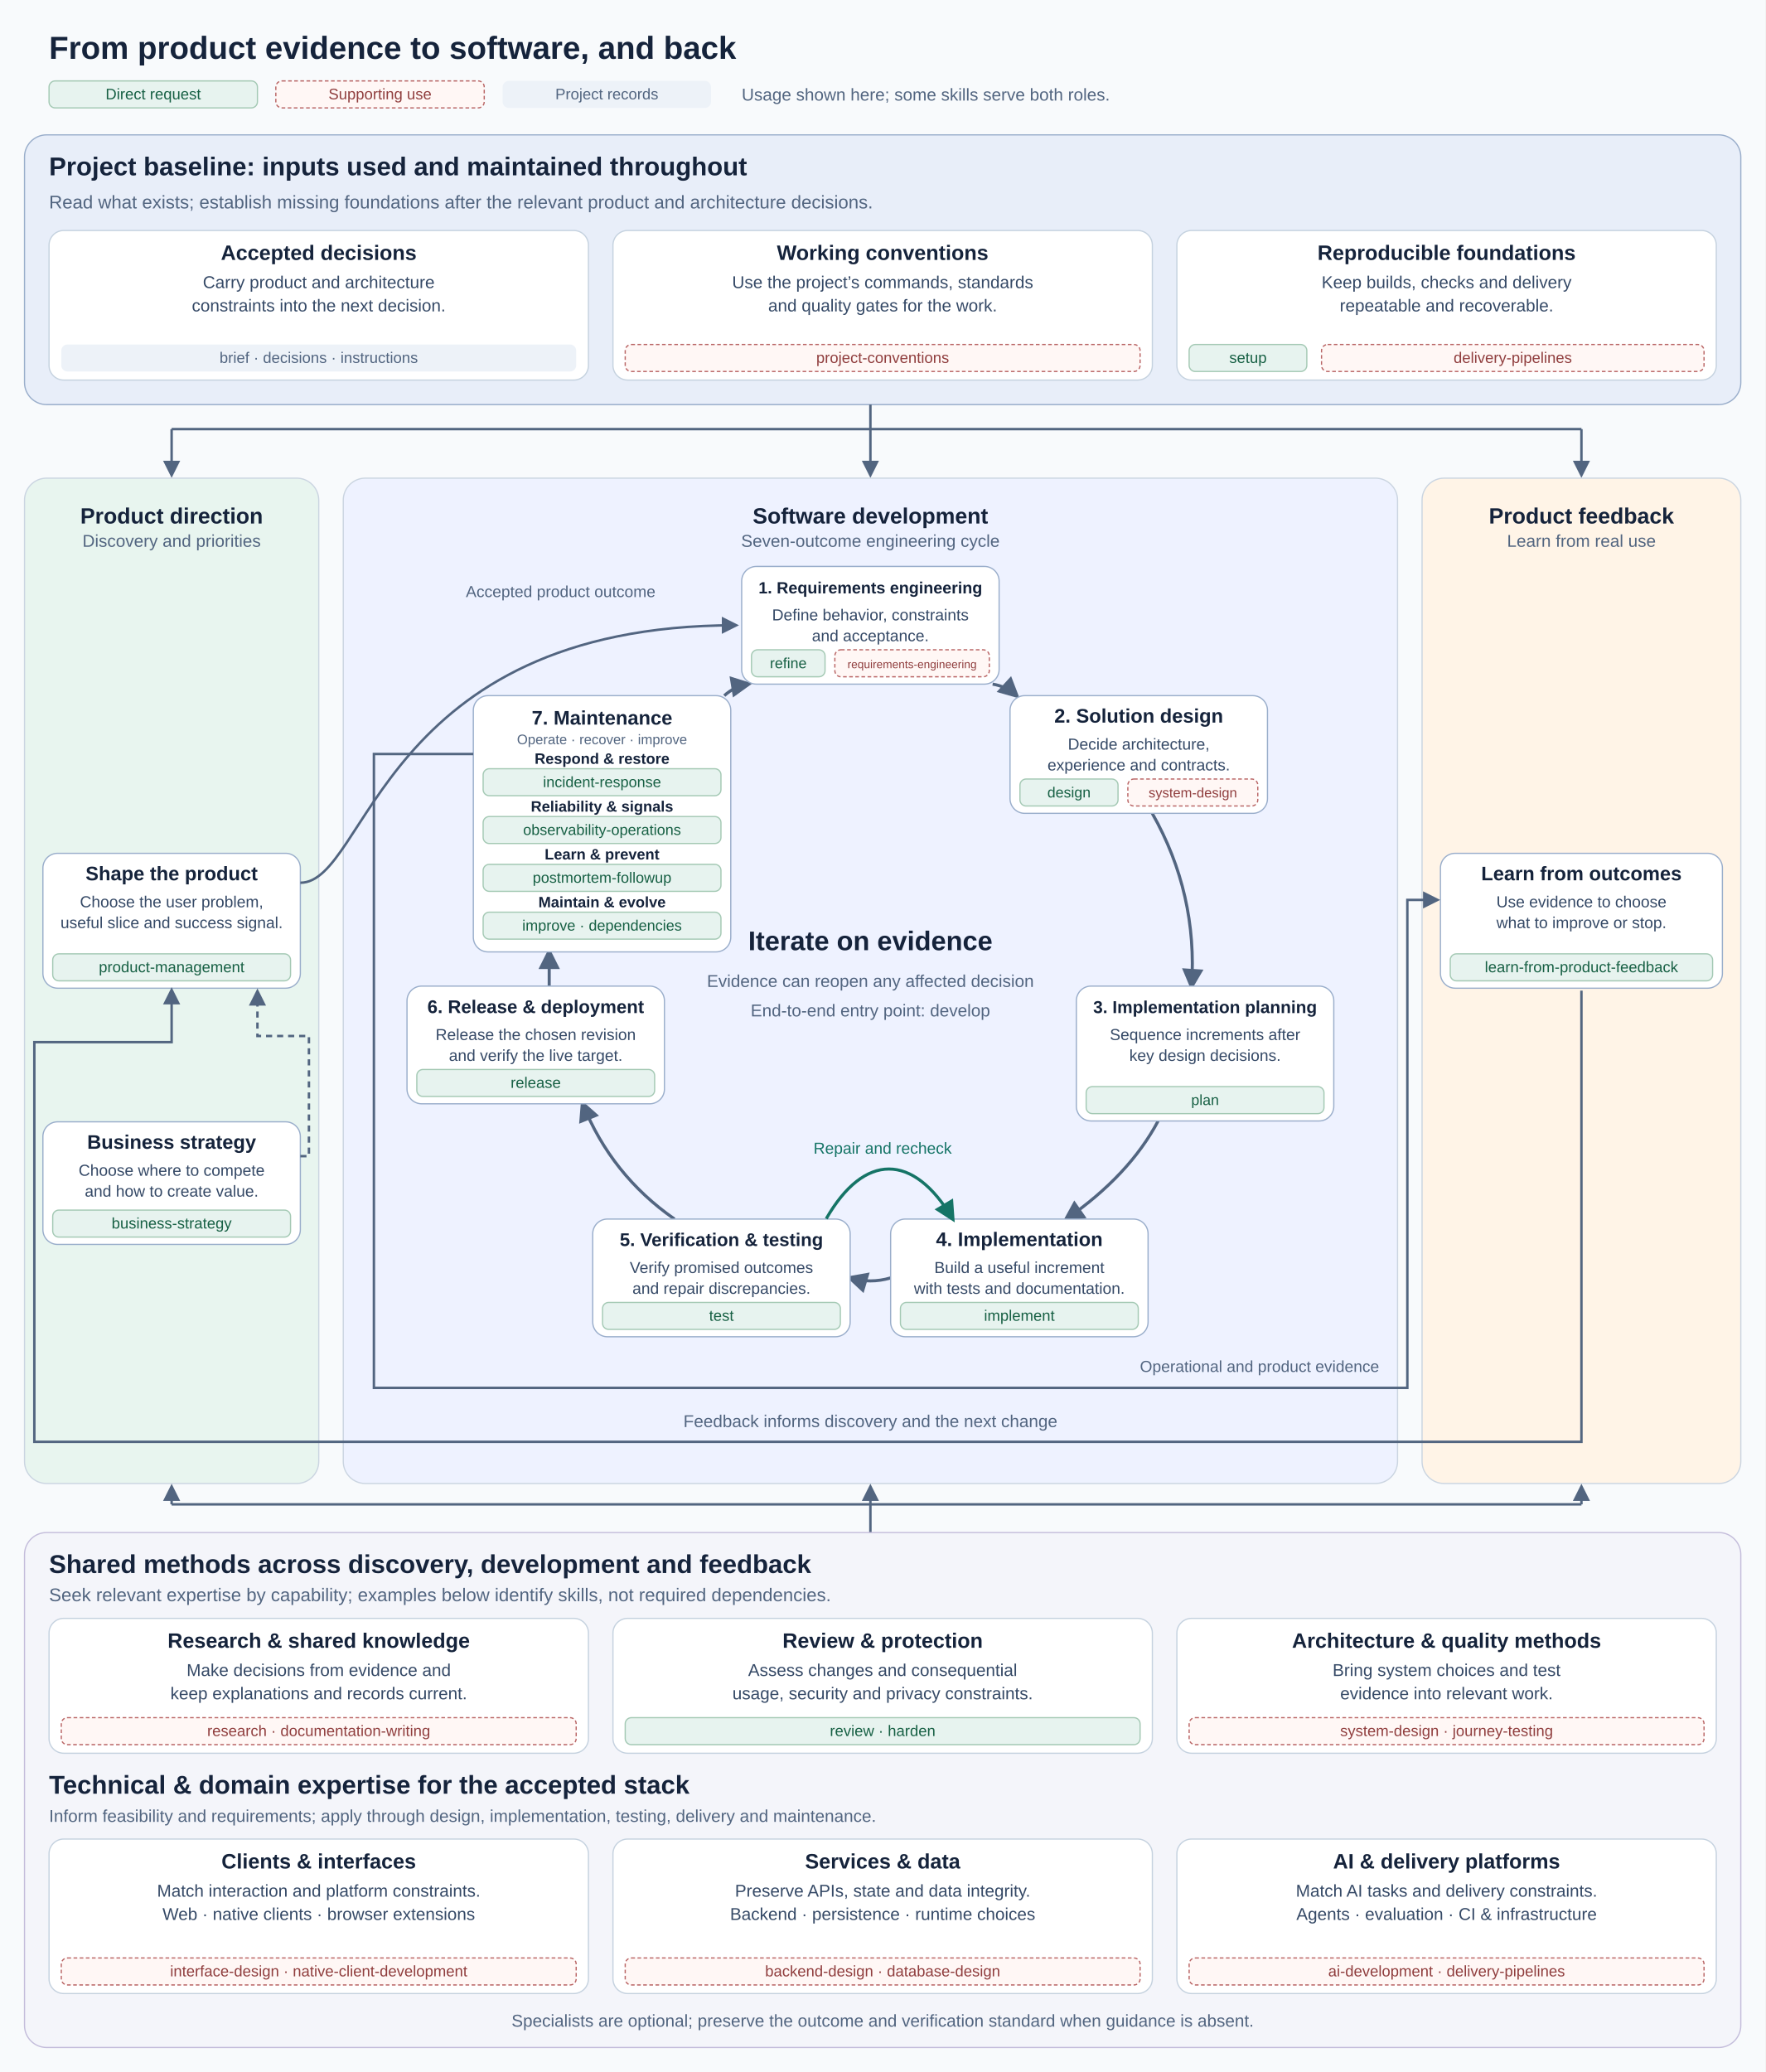
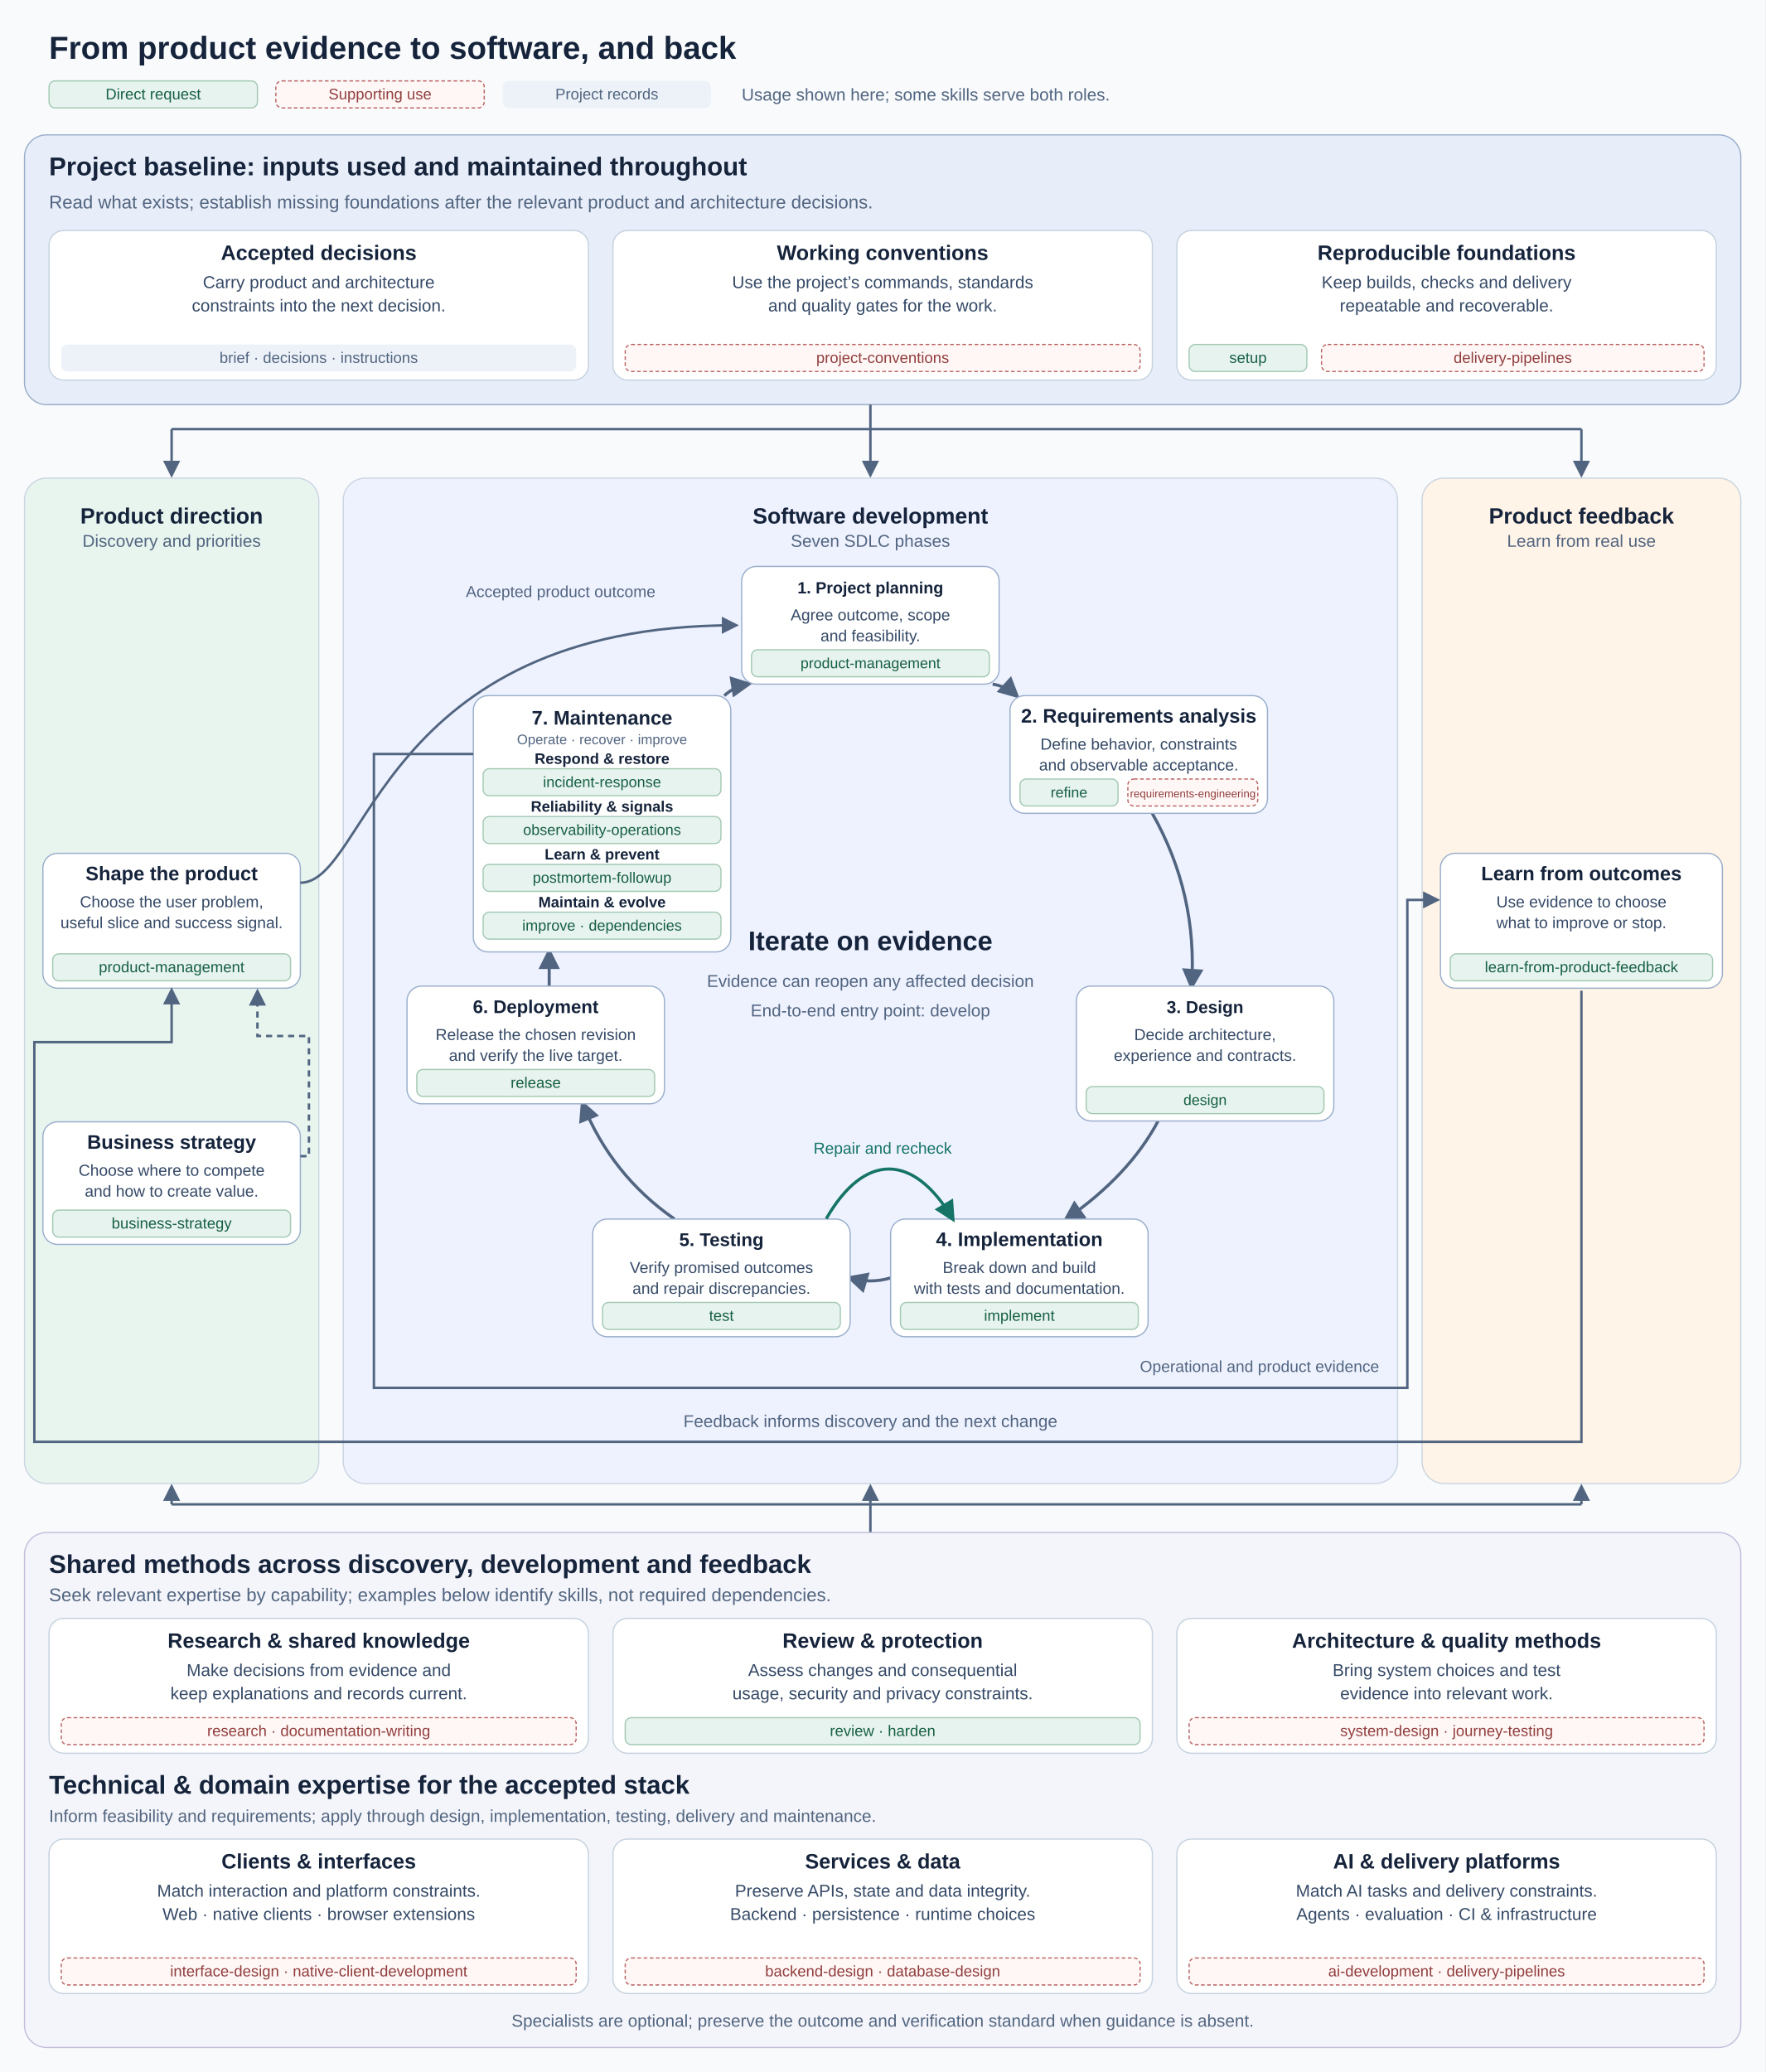
<svg xmlns="http://www.w3.org/2000/svg" width="1440" height="1690" viewBox="0 0 1440 1690" role="img" aria-labelledby="title desc">
  <defs>
    <marker id="arrow" viewBox="0 0 10 10" refX="8" refY="5" markerWidth="7" markerHeight="7" orient="auto-start-reverse">
      <path d="M 0 0 L 10 5 L 0 10 z" fill="#526580" />
    </marker>
    <marker id="repair-arrow" viewBox="0 0 10 10" refX="8" refY="5" markerWidth="7" markerHeight="7" orient="auto">
      <path d="M 0 0 L 10 5 L 0 10 z" fill="#157466" />
    </marker>
  </defs>
  <rect width="1440" height="1690" fill="#f8fafc" />
  <g font-family="Arial, Helvetica, sans-serif">
    <text x="40" y="48" font-size="26" font-weight="700" fill="#15233b">From product evidence to software, and back</text>
    <g data-skill="true" data-use="direct">
      <rect x="40" y="66" width="170" height="22" rx="5" fill="#e7f3ef" stroke="#a4c9b4" />
      <text x="125.0" y="81" text-anchor="middle" font-size="12.5" font-weight="500" fill="#176044">Direct request</text>
    </g>
    <g data-skill="true" data-use="support">
      <rect x="225" y="66" width="170" height="22" rx="5" fill="#fff7f5" stroke="#b96565" stroke-dasharray="3 2" />
      <text x="310.0" y="81" text-anchor="middle" font-size="12.5" font-weight="500" fill="#903e3e">Supporting use</text>
    </g>
    <g data-skill="true" data-use="record">
      <rect x="410" y="66" width="170" height="22" rx="5" fill="#edf2f8" />
      <text x="495.0" y="81" text-anchor="middle" font-size="12.5" font-weight="500" fill="#526580">Project records</text>
    </g>
    <text x="605" y="82" font-size="14" fill="#526580">Usage shown here; some skills serve both roles.</text>
    <g aria-label="Project baseline used and maintained throughout the flow">
      <rect x="20" y="110" width="1400" height="220" rx="18" fill="#e8eef9" stroke="#9aaecb" />
      <text x="40" y="143" text-anchor="start" font-size="21" font-weight="700" fill="#15233b">Project baseline: inputs used and maintained throughout</text>
      <text x="40" y="170" text-anchor="start" font-size="15" font-weight="400" fill="#526580">Read what exists; establish missing foundations after the relevant product and architecture decisions.</text>
      <g data-card="true">
        <rect x="40" y="188" width="440" height="122" rx="12" fill="white" stroke="#c5d2df" />
        <text x="260.0" y="212" text-anchor="middle" font-size="17" font-weight="700" fill="#15233b">Accepted decisions</text>
        <text x="260.0" y="235" text-anchor="middle" font-size="14" font-weight="400" fill="#354966">Carry product and architecture</text>
        <text x="260.0" y="254" text-anchor="middle" font-size="14" font-weight="400" fill="#354966">constraints into the next decision.</text>
        <g data-skill="true" data-use="record">
          <rect x="50.0" y="281.0" width="420.0" height="22" rx="5" fill="#edf2f8" />
          <text x="260.0" y="296.0" text-anchor="middle" font-size="12.5" font-weight="500" fill="#526580">brief · decisions · instructions</text>
        </g>
      </g>
      <g data-card="true">
        <rect x="500" y="188" width="440" height="122" rx="12" fill="white" stroke="#c5d2df" />
        <text x="720.0" y="212" text-anchor="middle" font-size="17" font-weight="700" fill="#15233b">Working conventions</text>
        <text x="720.0" y="235" text-anchor="middle" font-size="14" font-weight="400" fill="#354966">Use the project’s commands, standards</text>
        <text x="720.0" y="254" text-anchor="middle" font-size="14" font-weight="400" fill="#354966">and quality gates for the work.</text>
        <g data-skill="true" data-use="support">
          <rect x="510.0" y="281.0" width="420.0" height="22" rx="5" fill="#fff7f5" stroke="#b96565" stroke-dasharray="3 2" />
          <text x="720.0" y="296.0" text-anchor="middle" font-size="12.5" font-weight="500" fill="#903e3e">project-conventions</text>
        </g>
      </g>
      <g data-card="true">
        <rect x="960" y="188" width="440" height="122" rx="12" fill="white" stroke="#c5d2df" />
        <text x="1180.0" y="212" text-anchor="middle" font-size="17" font-weight="700" fill="#15233b">Reproducible foundations</text>
        <text x="1180.0" y="235" text-anchor="middle" font-size="14" font-weight="400" fill="#354966">Keep builds, checks and delivery</text>
        <text x="1180.0" y="254" text-anchor="middle" font-size="14" font-weight="400" fill="#354966">repeatable and recoverable.</text>
        <g>
          <g data-skill="true" data-use="direct">
            <rect x="970.0" y="281.0" width="96" height="22" rx="5" fill="#e7f3ef" stroke="#a4c9b4" />
            <text x="1018.0" y="296.0" text-anchor="middle" font-size="12.5" font-weight="500" fill="#176044">setup</text>
          </g>
          <g data-skill="true" data-use="support">
            <rect x="1078.0" y="281.0" width="312.0" height="22" rx="5" fill="#fff7f5" stroke="#b96565" stroke-dasharray="3 2" />
            <text x="1234.0" y="296.0" text-anchor="middle" font-size="12.5" font-weight="500" fill="#903e3e">delivery-pipelines</text>
          </g>
        </g>
      </g>
    </g>
    <g aria-label="The project baseline informs all three parts of the flow" fill="none" stroke="#526580" stroke-width="2">
      <path d="M 710 330 V 350 M 140 350 H 1290" />
      <path d="M 140 350 V 387" marker-end="url(#arrow)" />
      <path d="M 710 350 V 387" marker-end="url(#arrow)" />
      <path d="M 1290 350 V 387" marker-end="url(#arrow)" />
    </g>
    <g transform="translate(0 280)">
      <rect x="20" y="110" width="240" height="820" rx="18" fill="#e8f5ef" stroke="#cbd5e1" />
      <text x="140.0" y="147" text-anchor="middle" font-size="18" font-weight="700" fill="#15233b">Product direction</text>
      <text x="140.0" y="166" text-anchor="middle" font-size="14" fill="#526580">Discovery and priorities</text>
      <rect x="280" y="110" width="860" height="820" rx="18" fill="#eef2ff" stroke="#cbd5e1" />
      <text x="710.0" y="147" text-anchor="middle" font-size="18" font-weight="700" fill="#15233b">Software development</text>
-       <text x="710.0" y="166" text-anchor="middle" font-size="14" fill="#526580">Seven-outcome engineering cycle</text>
+       <text x="710.0" y="166" text-anchor="middle" font-size="14" fill="#526580">Seven SDLC phases</text>
      <rect x="1160" y="110" width="260" height="820" rx="18" fill="#fff4e7" stroke="#cbd5e1" />
      <text x="1290.0" y="147" text-anchor="middle" font-size="18" font-weight="700" fill="#15233b">Product feedback</text>
      <text x="1290.0" y="166" text-anchor="middle" font-size="14" fill="#526580">Learn from real use</text>
      <path d="M 809.7 278.0 Q 820.9 279.8 829.2 287.4" fill="none" stroke="#526580" stroke-width="2.5" marker-end="url(#arrow)" />
      <path d="M 939.9 383.4 Q 977.1 449.0 972.0 524.3" fill="none" stroke="#526580" stroke-width="2.5" marker-end="url(#arrow)" />
      <path d="M 944.7 634.3 Q 921.3 678.5 869.8 714.3" fill="none" stroke="#526580" stroke-width="2.5" marker-end="url(#arrow)" />
      <path d="M 726.5 762.3 Q 710.0 767.2 693.5 762.3" fill="none" stroke="#526580" stroke-width="2.5" marker-end="url(#arrow)" />
      <path d="M 550.2 714.3 Q 498.7 678.5 475.3 620.3" fill="none" stroke="#526580" stroke-width="2.5" marker-end="url(#arrow)" />
      <path d="M 448.0 524.3 Q 448.0 510.0 448.0 496.4" fill="none" stroke="#526580" stroke-width="2.5" marker-end="url(#arrow)" />
      <path d="M 590.8 287.4 Q 599.1 279.8 610.3 278.0" fill="none" stroke="#526580" stroke-width="2.5" marker-end="url(#arrow)" />
      <text x="710" y="495" text-anchor="middle" font-size="22" font-weight="700" fill="#15233b">Iterate on evidence</text>
      <text x="710" y="525" text-anchor="middle" font-size="14" fill="#526580">Evidence can reopen any affected decision</text>
      <text x="710" y="549" text-anchor="middle" font-size="14" fill="#526580">End-to-end entry point: develop</text>
      <g data-card="true">
        <rect x="605" y="182" width="210" height="96" rx="12" fill="white" stroke="#9aaecb" />
-         <text x="710.0" y="204" text-anchor="middle" font-size="13.3" font-weight="700" fill="#15233b">1. Requirements engineering</text>
-         <text x="710.0" y="226" text-anchor="middle" font-size="13" font-weight="400" fill="#354966">Define behavior, constraints</text>
-         <text x="710.0" y="243" text-anchor="middle" font-size="13" font-weight="400" fill="#354966">and acceptance.</text>
-         <g data-skill="true" data-use="direct">
-           <rect x="613" y="250" width="60" height="22" rx="5" fill="#e7f3ef" stroke="#a4c9b4" />
-           <text x="643.0" y="265.0" text-anchor="middle" font-size="12" font-weight="500" fill="#176044">refine</text>
-         </g>
-         <g data-skill="true" data-use="support">
-           <rect x="681" y="250" width="126" height="22" rx="5" fill="#fff7f5" stroke="#b96565" stroke-dasharray="3 2" />
-           <text x="744.0" y="265.0" text-anchor="middle" font-size="9.25" font-weight="500" fill="#903e3e" textLength="112" lengthAdjust="spacingAndGlyphs">requirements-engineering</text>
+         <text x="710.0" y="204" text-anchor="middle" font-size="13.3" font-weight="700" fill="#15233b">1. Project planning</text>
+         <text x="710.0" y="226" text-anchor="middle" font-size="13" font-weight="400" fill="#354966">Agree outcome, scope</text>
+         <text x="710.0" y="243" text-anchor="middle" font-size="13" font-weight="400" fill="#354966">and feasibility.</text>
+         <g data-skill="true" data-use="direct">
+           <rect x="613" y="250" width="194" height="22" rx="5" fill="#e7f3ef" stroke="#a4c9b4" />
+           <text x="710.0" y="265.0" text-anchor="middle" font-size="12" font-weight="500" fill="#176044">product-management</text>
        </g>
      </g>
      <g data-card="true">
        <rect x="823.9" y="287.4" width="210" height="96" rx="12" fill="white" stroke="#9aaecb" />
-         <text x="928.9" y="309.4" text-anchor="middle" font-size="16" font-weight="700" fill="#15233b">2. Solution design</text>
-         <text x="928.9" y="331.4" text-anchor="middle" font-size="13" font-weight="400" fill="#354966">Decide architecture,</text>
-         <text x="928.9" y="348.4" text-anchor="middle" font-size="13" font-weight="400" fill="#354966">experience and contracts.</text>
+         <text x="928.9" y="309.4" text-anchor="middle" font-size="16" font-weight="700" fill="#15233b">2. Requirements analysis</text>
+         <text x="928.9" y="331.4" text-anchor="middle" font-size="13" font-weight="400" fill="#354966">Define behavior, constraints</text>
+         <text x="928.9" y="348.4" text-anchor="middle" font-size="13" font-weight="400" fill="#354966">and observable acceptance.</text>
        <g data-skill="true" data-use="direct">
          <rect x="832" y="355.4" width="80" height="22" rx="5" fill="#e7f3ef" stroke="#a4c9b4" />
-           <text x="872.0" y="370.4" text-anchor="middle" font-size="12" font-weight="500" fill="#176044">design</text>
+           <text x="872.0" y="370.4" text-anchor="middle" font-size="12" font-weight="500" fill="#176044">refine</text>
        </g>
        <g data-skill="true" data-use="support">
          <rect x="920" y="355.4" width="106" height="22" rx="5" fill="#fff7f5" stroke="#b96565" stroke-dasharray="3 2" />
-           <text x="973.0" y="370.4" text-anchor="middle" font-size="11.2" font-weight="500" fill="#903e3e">system-design</text>
+           <text x="973.0" y="370.4" text-anchor="middle" font-size="9" font-weight="500" fill="#903e3e" textLength="94" lengthAdjust="spacingAndGlyphs">requirements-engineering</text>
        </g>
      </g>
      <g data-card="true">
        <rect x="878" y="524.3" width="210" height="110" rx="12" fill="white" stroke="#9aaecb" />
-         <text x="983.0" y="546.3" text-anchor="middle" font-size="14.1" font-weight="700" fill="#15233b">3. Implementation planning</text>
-         <text x="983.0" y="568.3" text-anchor="middle" font-size="13" font-weight="400" fill="#354966">Sequence increments after</text>
-         <text x="983.0" y="585.3" text-anchor="middle" font-size="13" font-weight="400" fill="#354966">key design decisions.</text>
+         <text x="983.0" y="546.3" text-anchor="middle" font-size="14.1" font-weight="700" fill="#15233b">3. Design</text>
+         <text x="983.0" y="568.3" text-anchor="middle" font-size="13" font-weight="400" fill="#354966">Decide architecture,</text>
+         <text x="983.0" y="585.3" text-anchor="middle" font-size="13" font-weight="400" fill="#354966">experience and contracts.</text>
        <g data-skill="true" data-use="direct">
          <rect x="886" y="606.3" width="194" height="22" rx="5" fill="#e7f3ef" stroke="#a4c9b4" />
-           <text x="983.0" y="621.3" text-anchor="middle" font-size="12" font-weight="500" fill="#176044">plan</text>
+           <text x="983.0" y="621.3" text-anchor="middle" font-size="12" font-weight="500" fill="#176044">design</text>
        </g>
      </g>
      <g data-card="true">
        <rect x="726.5" y="714.3" width="210" height="96" rx="12" fill="white" stroke="#9aaecb" />
        <text x="831.5" y="736.3" text-anchor="middle" font-size="16" font-weight="700" fill="#15233b">4. Implementation</text>
-         <text x="831.5" y="758.3" text-anchor="middle" font-size="13" font-weight="400" fill="#354966">Build a useful increment</text>
+         <text x="831.5" y="758.3" text-anchor="middle" font-size="13" font-weight="400" fill="#354966">Break down and build</text>
        <text x="831.5" y="775.3" text-anchor="middle" font-size="13" font-weight="400" fill="#354966">with tests and documentation.</text>
        <g data-skill="true" data-use="direct">
          <rect x="734.5" y="782.3" width="194.0" height="22" rx="5" fill="#e7f3ef" stroke="#a4c9b4" />
          <text x="831.5" y="797.3" text-anchor="middle" font-size="12.5" font-weight="500" fill="#176044">implement</text>
        </g>
      </g>
      <g data-card="true">
        <rect x="483.5" y="714.3" width="210" height="96" rx="12" fill="white" stroke="#9aaecb" />
-         <text x="588.5" y="736.3" text-anchor="middle" font-size="15" font-weight="700" fill="#15233b">5. Verification &amp; testing</text>
+         <text x="588.5" y="736.3" text-anchor="middle" font-size="15" font-weight="700" fill="#15233b">5. Testing</text>
        <text x="588.5" y="758.3" text-anchor="middle" font-size="13" font-weight="400" fill="#354966">Verify promised outcomes</text>
        <text x="588.5" y="775.3" text-anchor="middle" font-size="13" font-weight="400" fill="#354966">and repair discrepancies.</text>
        <g data-skill="true" data-use="direct">
          <rect x="491.5" y="782.3" width="194.0" height="22" rx="5" fill="#e7f3ef" stroke="#a4c9b4" />
          <text x="588.5" y="797.3" text-anchor="middle" font-size="12.5" font-weight="500" fill="#176044">test</text>
        </g>
      </g>
      <g data-card="true">
        <rect x="332" y="524.3" width="210" height="96" rx="12" fill="white" stroke="#9aaecb" />
-         <text x="437.0" y="546.3" text-anchor="middle" font-size="15" font-weight="700" fill="#15233b">6. Release &amp; deployment</text>
+         <text x="437.0" y="546.3" text-anchor="middle" font-size="15" font-weight="700" fill="#15233b">6. Deployment</text>
        <text x="437.0" y="568.3" text-anchor="middle" font-size="13" font-weight="400" fill="#354966">Release the chosen revision</text>
        <text x="437.0" y="585.3" text-anchor="middle" font-size="13" font-weight="400" fill="#354966">and verify the live target.</text>
        <g data-skill="true" data-use="direct">
          <rect x="340.0" y="592.3" width="194.0" height="22" rx="5" fill="#e7f3ef" stroke="#a4c9b4" />
          <text x="437.0" y="607.3" text-anchor="middle" font-size="12.5" font-weight="500" fill="#176044">release</text>
        </g>
      </g>
      <g data-card="true" aria-label="7. Maintenance: Respond and restore, reliability and signals, learn and prevent, maintain and evolve">
        <rect x="386.1" y="287.4" width="210" height="209" rx="12" fill="white" stroke="#9aaecb" />
        <text x="491.1" y="311" text-anchor="middle" font-size="16" font-weight="700" fill="#15233b">7. Maintenance</text>
        <text x="491.1" y="327" text-anchor="middle" font-size="11.3" fill="#526580">Operate · recover · improve</text>
        <g aria-label="Respond &amp; restore: incident-response">
          <text x="491.1" y="343" text-anchor="middle" font-size="12.3" font-weight="600" fill="#15233b">Respond &amp; restore</text>
          <g data-skill="true" data-use="direct">
            <rect x="394.1" y="347" width="194" height="22" rx="5" fill="#e7f3ef" stroke="#a4c9b4" />
            <text x="491.1" y="362" text-anchor="middle" font-size="12.2" font-weight="500" fill="#176044">incident-response</text>
          </g>
        </g>
        <g aria-label="Reliability &amp; signals: observability-operations">
          <text x="491.1" y="382" text-anchor="middle" font-size="12.3" font-weight="600" fill="#15233b">Reliability &amp; signals</text>
          <g data-skill="true" data-use="direct">
            <rect x="394.1" y="386" width="194" height="22" rx="5" fill="#e7f3ef" stroke="#a4c9b4" />
            <text x="491.1" y="401" text-anchor="middle" font-size="12.2" font-weight="500" fill="#176044">observability-operations</text>
          </g>
        </g>
        <g aria-label="Learn &amp; prevent: postmortem-followup">
          <text x="491.1" y="421" text-anchor="middle" font-size="12.3" font-weight="600" fill="#15233b">Learn &amp; prevent</text>
          <g data-skill="true" data-use="direct">
            <rect x="394.1" y="425" width="194" height="22" rx="5" fill="#e7f3ef" stroke="#a4c9b4" />
            <text x="491.1" y="440" text-anchor="middle" font-size="12.2" font-weight="500" fill="#176044">postmortem-followup</text>
          </g>
        </g>
        <g aria-label="Maintain &amp; evolve: improve · dependencies">
          <text x="491.1" y="460" text-anchor="middle" font-size="12.3" font-weight="600" fill="#15233b">Maintain &amp; evolve</text>
          <g data-skill="true" data-use="direct">
            <rect x="394.1" y="464" width="194" height="22" rx="5" fill="#e7f3ef" stroke="#a4c9b4" />
            <text x="491.1" y="479" text-anchor="middle" font-size="12.2" font-weight="500" fill="#176044">improve · dependencies</text>
          </g>
        </g>
      </g>
      <path d="M 674 714 C 705 660 745 660 777 714" fill="none" stroke="#157466" stroke-width="2.5" marker-end="url(#repair-arrow)" />
      <text x="720" y="661" text-anchor="middle" font-size="13" fill="#157466">Repair and recheck</text>
      <g data-card="true">
        <rect x="35" y="416" width="210" height="110" rx="12" fill="white" stroke="#9aaecb" />
        <text x="140.0" y="438" text-anchor="middle" font-size="16" font-weight="700" fill="#15233b">Shape the product</text>
        <text x="140.0" y="460" text-anchor="middle" font-size="13" font-weight="400" fill="#354966">Choose the user problem,</text>
        <text x="140.0" y="477" text-anchor="middle" font-size="13" font-weight="400" fill="#354966">useful slice and success signal.</text>
        <g data-skill="true" data-use="direct">
          <rect x="43.0" y="498.0" width="194.0" height="22" rx="5" fill="#e7f3ef" stroke="#a4c9b4" />
          <text x="140.0" y="513.0" text-anchor="middle" font-size="12.5" font-weight="500" fill="#176044">product-management</text>
        </g>
      </g>
      <g data-card="true">
        <rect x="35" y="635" width="210" height="100" rx="12" fill="white" stroke="#9aaecb" />
        <text x="140.0" y="657" text-anchor="middle" font-size="16" font-weight="700" fill="#15233b">Business strategy</text>
        <text x="140.0" y="679" text-anchor="middle" font-size="13" font-weight="400" fill="#354966">Choose where to compete</text>
        <text x="140.0" y="696" text-anchor="middle" font-size="13" font-weight="400" fill="#354966">and how to create value.</text>
        <g data-skill="true" data-use="direct">
          <rect x="43.0" y="707.0" width="194.0" height="22" rx="5" fill="#e7f3ef" stroke="#a4c9b4" />
          <text x="140.0" y="722.0" text-anchor="middle" font-size="12.5" font-weight="500" fill="#176044">business-strategy</text>
        </g>
      </g>
      <path d="M 245 663 H 252 V 565 H 210 V 529" fill="none" stroke="#526580" stroke-width="2" stroke-dasharray="5 4" marker-end="url(#arrow)" />
      <g data-card="true">
        <rect x="1175" y="416" width="230" height="110" rx="12" fill="white" stroke="#9aaecb" />
        <text x="1290.0" y="438" text-anchor="middle" font-size="16" font-weight="700" fill="#15233b">Learn from outcomes</text>
        <text x="1290.0" y="460" text-anchor="middle" font-size="13" font-weight="400" fill="#354966">Use evidence to choose</text>
        <text x="1290.0" y="477" text-anchor="middle" font-size="13" font-weight="400" fill="#354966">what to improve or stop.</text>
        <g data-skill="true" data-use="direct">
          <rect x="1183.0" y="498.0" width="214.0" height="22" rx="5" fill="#e7f3ef" stroke="#a4c9b4" />
          <text x="1290.0" y="513.0" text-anchor="middle" font-size="12.5" font-weight="500" fill="#176044">learn-from-product-feedback</text>
        </g>
      </g>
      <path d="M 245 440 C 300 440 310 230 600 230" fill="none" stroke="#526580" stroke-width="2" marker-end="url(#arrow)" />
      <text x="380" y="207" font-size="13" fill="#526580">Accepted product outcome</text>
      <path d="M 386 335 H 305 V 852 H 1148 V 454 H 1172" fill="none" stroke="#526580" stroke-width="2" marker-end="url(#arrow)" />
      <text x="1125" y="839" text-anchor="end" font-size="13" fill="#526580">Operational and product evidence</text>
      <path d="M 1290 528 V 896 H 28 V 570 H 140 V 528" fill="none" stroke="#526580" stroke-width="2" marker-end="url(#arrow)" />
      <text x="710" y="884" text-anchor="middle" font-size="14" fill="#526580">Feedback informs discovery and the next change</text>
    </g>
    <g aria-label="Supporting expertise feeds relevant work throughout the flow" fill="none" stroke="#526580" stroke-width="2">
      <path d="M 140 1227 H 1290 M 710 1250 V 1227" />
      <path d="M 140 1227 V 1213" marker-end="url(#arrow)" />
      <path d="M 710 1227 V 1213" marker-end="url(#arrow)" />
      <path d="M 1290 1227 V 1213" marker-end="url(#arrow)" />
    </g>
    <g aria-label="Reusable methods and matching technical expertise">
      <rect x="20" y="1250" width="1400" height="420" rx="18" fill="#f4f5fa" stroke="#c4bddb" />
      <text x="40" y="1283" text-anchor="start" font-size="21" font-weight="700" fill="#15233b">Shared methods across discovery, development and feedback</text>
      <text x="40" y="1306" text-anchor="start" font-size="15" font-weight="400" fill="#526580">Seek relevant expertise by capability; examples below identify skills, not required dependencies.</text>
      <g data-card="true">
        <rect x="40" y="1320" width="440" height="110" rx="12" fill="white" stroke="#c5d2df" />
        <text x="260.0" y="1344" text-anchor="middle" font-size="17" font-weight="700" fill="#15233b">Research &amp; shared knowledge</text>
        <text x="260.0" y="1367" text-anchor="middle" font-size="14" font-weight="400" fill="#354966">Make decisions from evidence and</text>
        <text x="260.0" y="1386" text-anchor="middle" font-size="14" font-weight="400" fill="#354966">keep explanations and records current.</text>
        <g data-skill="true" data-use="support">
          <rect x="50.0" y="1401.0" width="420.0" height="22" rx="5" fill="#fff7f5" stroke="#b96565" stroke-dasharray="3 2" />
          <text x="260.0" y="1416.0" text-anchor="middle" font-size="12.5" font-weight="500" fill="#903e3e">research · documentation-writing</text>
        </g>
      </g>
      <g data-card="true">
        <rect x="500" y="1320" width="440" height="110" rx="12" fill="white" stroke="#c5d2df" />
        <text x="720.0" y="1344" text-anchor="middle" font-size="17" font-weight="700" fill="#15233b">Review &amp; protection</text>
        <text x="720.0" y="1367" text-anchor="middle" font-size="14" font-weight="400" fill="#354966">Assess changes and consequential</text>
        <text x="720.0" y="1386" text-anchor="middle" font-size="14" font-weight="400" fill="#354966">usage, security and privacy constraints.</text>
        <g data-skill="true" data-use="direct">
          <rect x="510.0" y="1401.0" width="420.0" height="22" rx="5" fill="#e7f3ef" stroke="#a4c9b4" />
          <text x="720.0" y="1416.0" text-anchor="middle" font-size="12.5" font-weight="500" fill="#176044">review · harden</text>
        </g>
      </g>
      <g data-card="true">
        <rect x="960" y="1320" width="440" height="110" rx="12" fill="white" stroke="#c5d2df" />
        <text x="1180.0" y="1344" text-anchor="middle" font-size="17" font-weight="700" fill="#15233b">Architecture &amp; quality methods</text>
        <text x="1180.0" y="1367" text-anchor="middle" font-size="14" font-weight="400" fill="#354966">Bring system choices and test</text>
        <text x="1180.0" y="1386" text-anchor="middle" font-size="14" font-weight="400" fill="#354966">evidence into relevant work.</text>
        <g data-skill="true" data-use="support">
          <rect x="970.0" y="1401.0" width="420.0" height="22" rx="5" fill="#fff7f5" stroke="#b96565" stroke-dasharray="3 2" />
          <text x="1180.0" y="1416.0" text-anchor="middle" font-size="12.5" font-weight="500" fill="#903e3e">system-design · journey-testing</text>
        </g>
      </g>
      <text x="40" y="1463" text-anchor="start" font-size="21" font-weight="700" fill="#15233b">Technical &amp; domain expertise for the accepted stack</text>
      <text x="40" y="1486" text-anchor="start" font-size="14" font-weight="400" fill="#526580">Inform feasibility and requirements; apply through design, implementation, testing, delivery and maintenance.</text>
      <g data-card="true">
        <rect x="40" y="1500" width="440" height="126" rx="12" fill="white" stroke="#c5d2df" />
        <text x="260.0" y="1524" text-anchor="middle" font-size="17" font-weight="700" fill="#15233b">Clients &amp; interfaces</text>
        <text x="260.0" y="1547" text-anchor="middle" font-size="14" font-weight="400" fill="#354966">Match interaction and platform constraints.</text>
        <text x="260.0" y="1566" text-anchor="middle" font-size="14" font-weight="400" fill="#354966">Web · native clients · browser extensions</text>
        <g data-skill="true" data-use="support">
          <rect x="50.0" y="1597.0" width="420.0" height="22" rx="5" fill="#fff7f5" stroke="#b96565" stroke-dasharray="3 2" />
          <text x="260.0" y="1612.0" text-anchor="middle" font-size="12.5" font-weight="500" fill="#903e3e">interface-design · native-client-development</text>
        </g>
      </g>
      <g data-card="true">
        <rect x="500" y="1500" width="440" height="126" rx="12" fill="white" stroke="#c5d2df" />
        <text x="720.0" y="1524" text-anchor="middle" font-size="17" font-weight="700" fill="#15233b">Services &amp; data</text>
        <text x="720.0" y="1547" text-anchor="middle" font-size="14" font-weight="400" fill="#354966">Preserve APIs, state and data integrity.</text>
        <text x="720.0" y="1566" text-anchor="middle" font-size="14" font-weight="400" fill="#354966">Backend · persistence · runtime choices</text>
        <g data-skill="true" data-use="support">
          <rect x="510.0" y="1597.0" width="420.0" height="22" rx="5" fill="#fff7f5" stroke="#b96565" stroke-dasharray="3 2" />
          <text x="720.0" y="1612.0" text-anchor="middle" font-size="12.5" font-weight="500" fill="#903e3e">backend-design · database-design</text>
        </g>
      </g>
      <g data-card="true">
        <rect x="960" y="1500" width="440" height="126" rx="12" fill="white" stroke="#c5d2df" />
        <text x="1180.0" y="1524" text-anchor="middle" font-size="17" font-weight="700" fill="#15233b">AI &amp; delivery platforms</text>
        <text x="1180.0" y="1547" text-anchor="middle" font-size="14" font-weight="400" fill="#354966">Match AI tasks and delivery constraints.</text>
        <text x="1180.0" y="1566" text-anchor="middle" font-size="14" font-weight="400" fill="#354966">Agents · evaluation · CI &amp; infrastructure</text>
        <g data-skill="true" data-use="support">
          <rect x="970.0" y="1597.0" width="420.0" height="22" rx="5" fill="#fff7f5" stroke="#b96565" stroke-dasharray="3 2" />
          <text x="1180.0" y="1612.0" text-anchor="middle" font-size="12.5" font-weight="500" fill="#903e3e">ai-development · delivery-pipelines</text>
        </g>
      </g>
      <text x="720" y="1653" text-anchor="middle" font-size="14" font-weight="400" fill="#526580">Specialists are optional; preserve the outcome and verification standard when guidance is absent.</text>
    </g>
  </g>
</svg>
